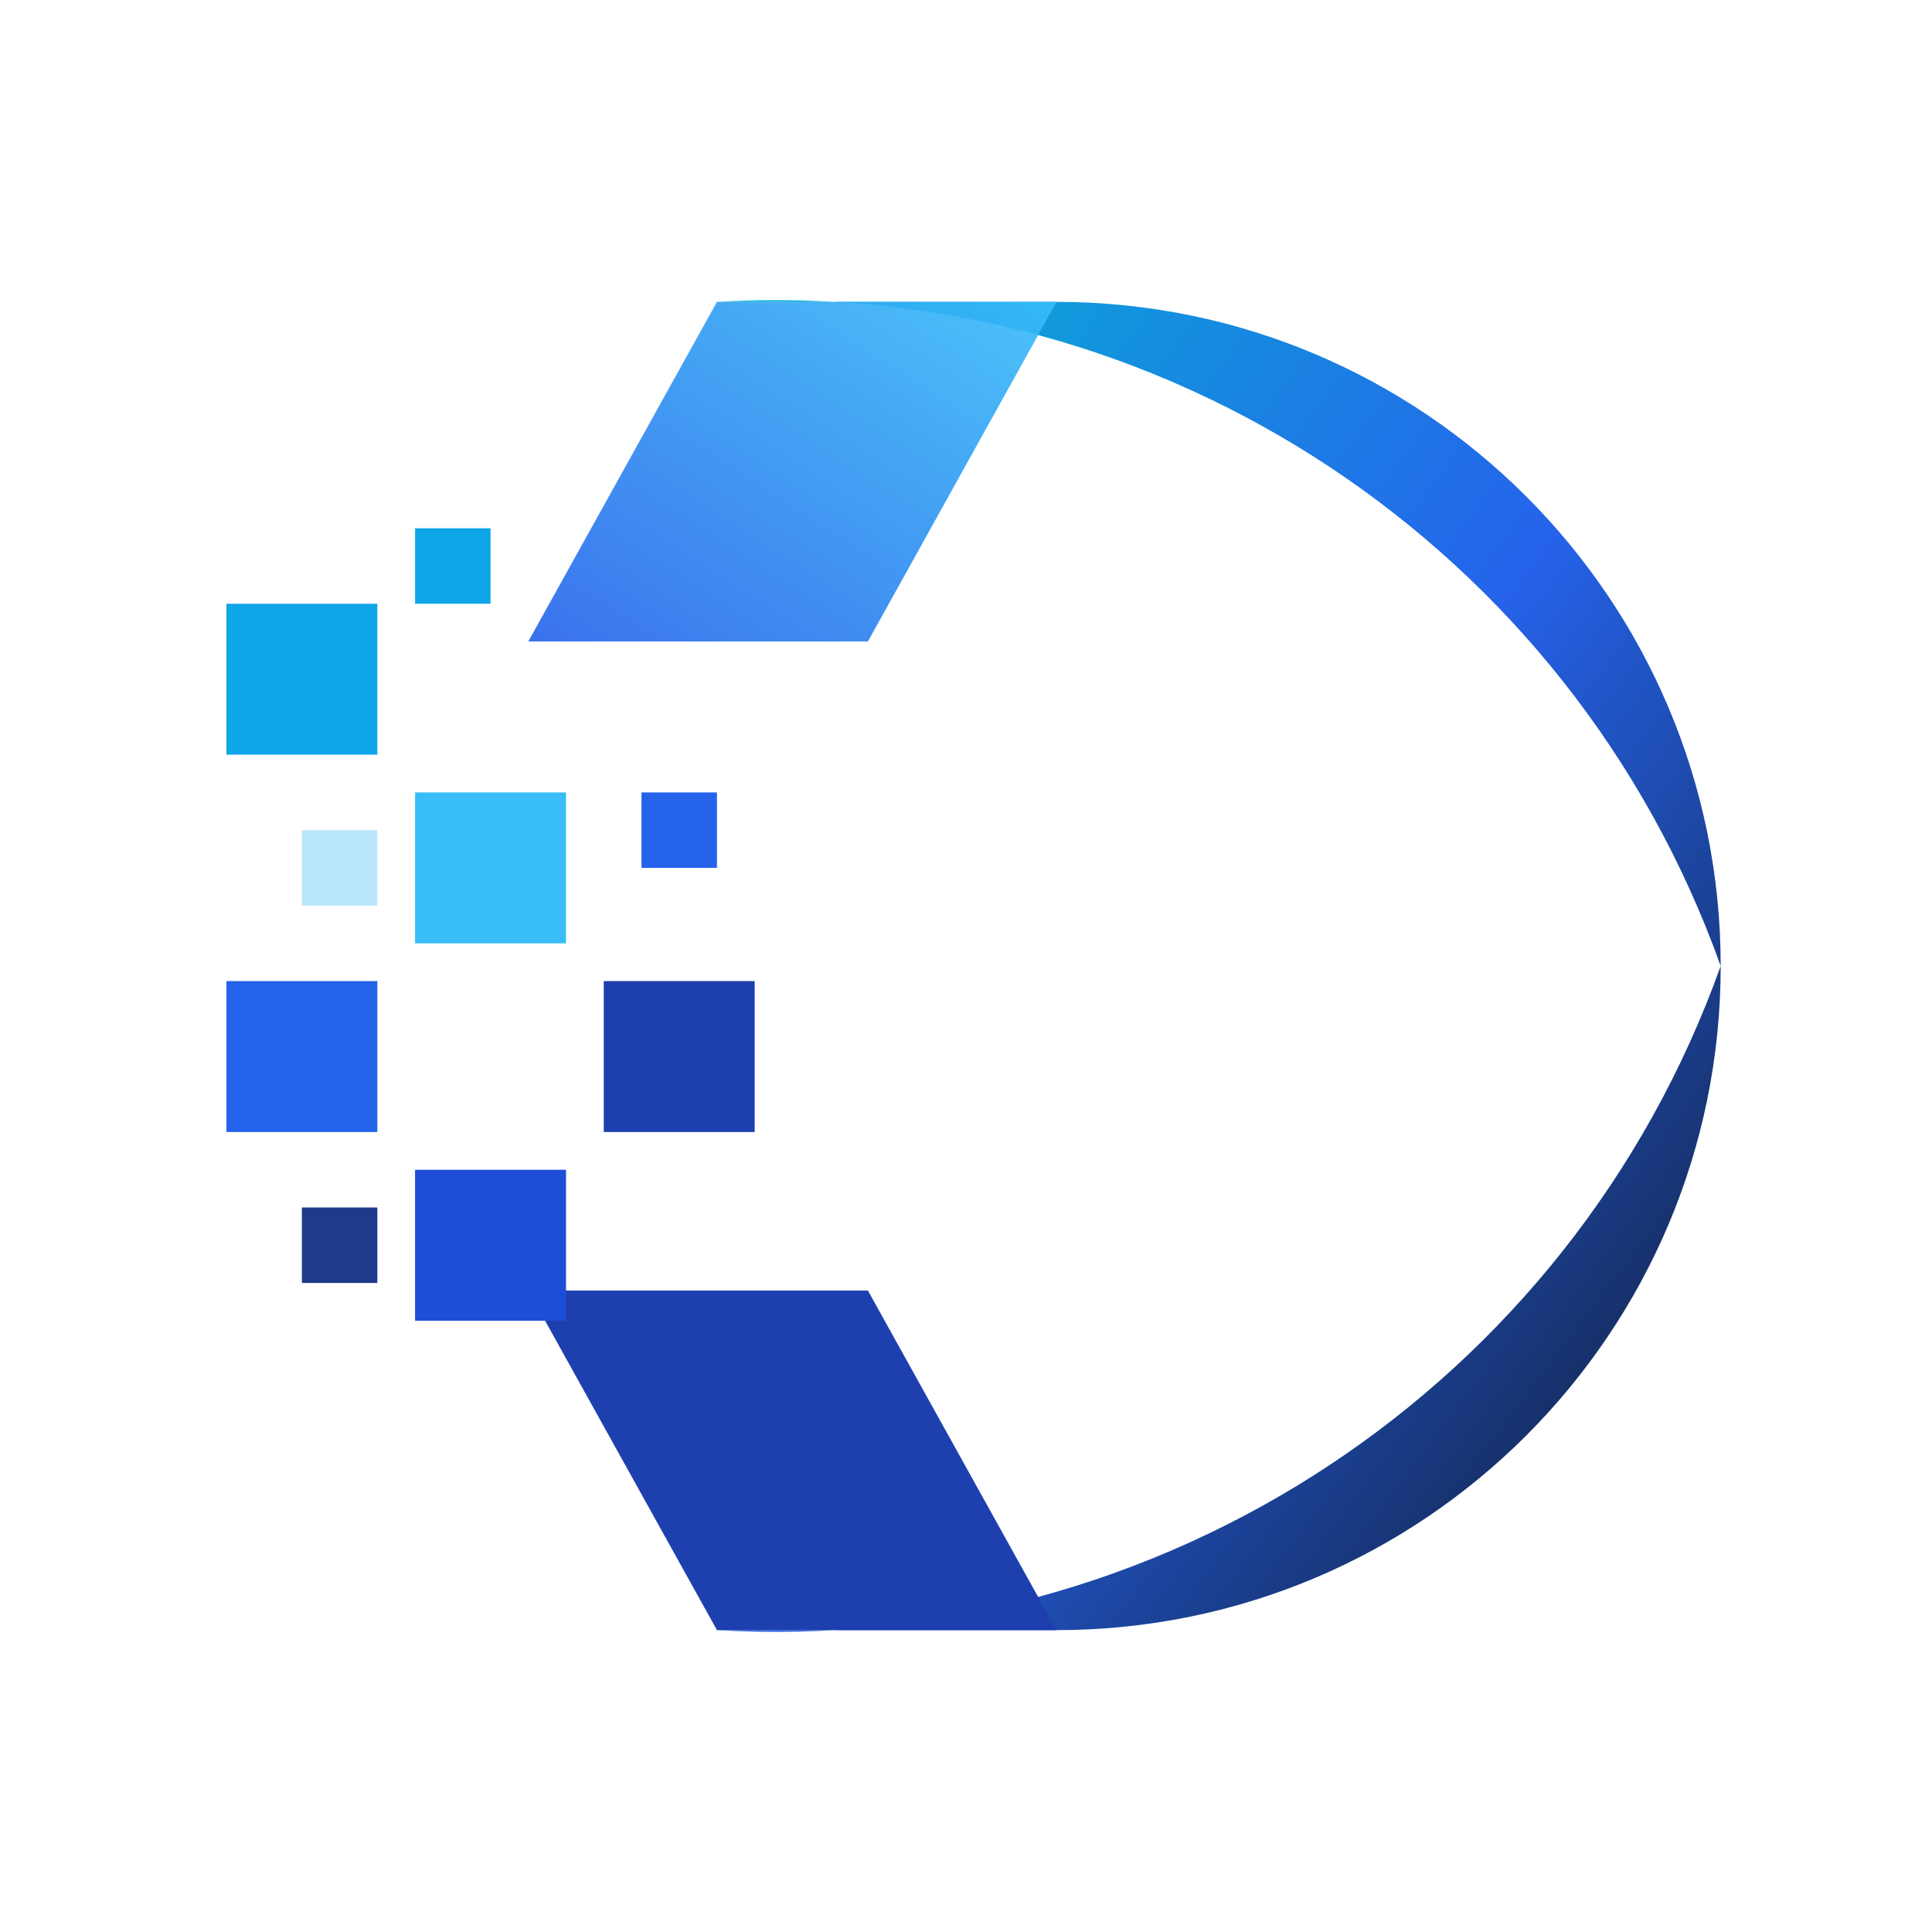
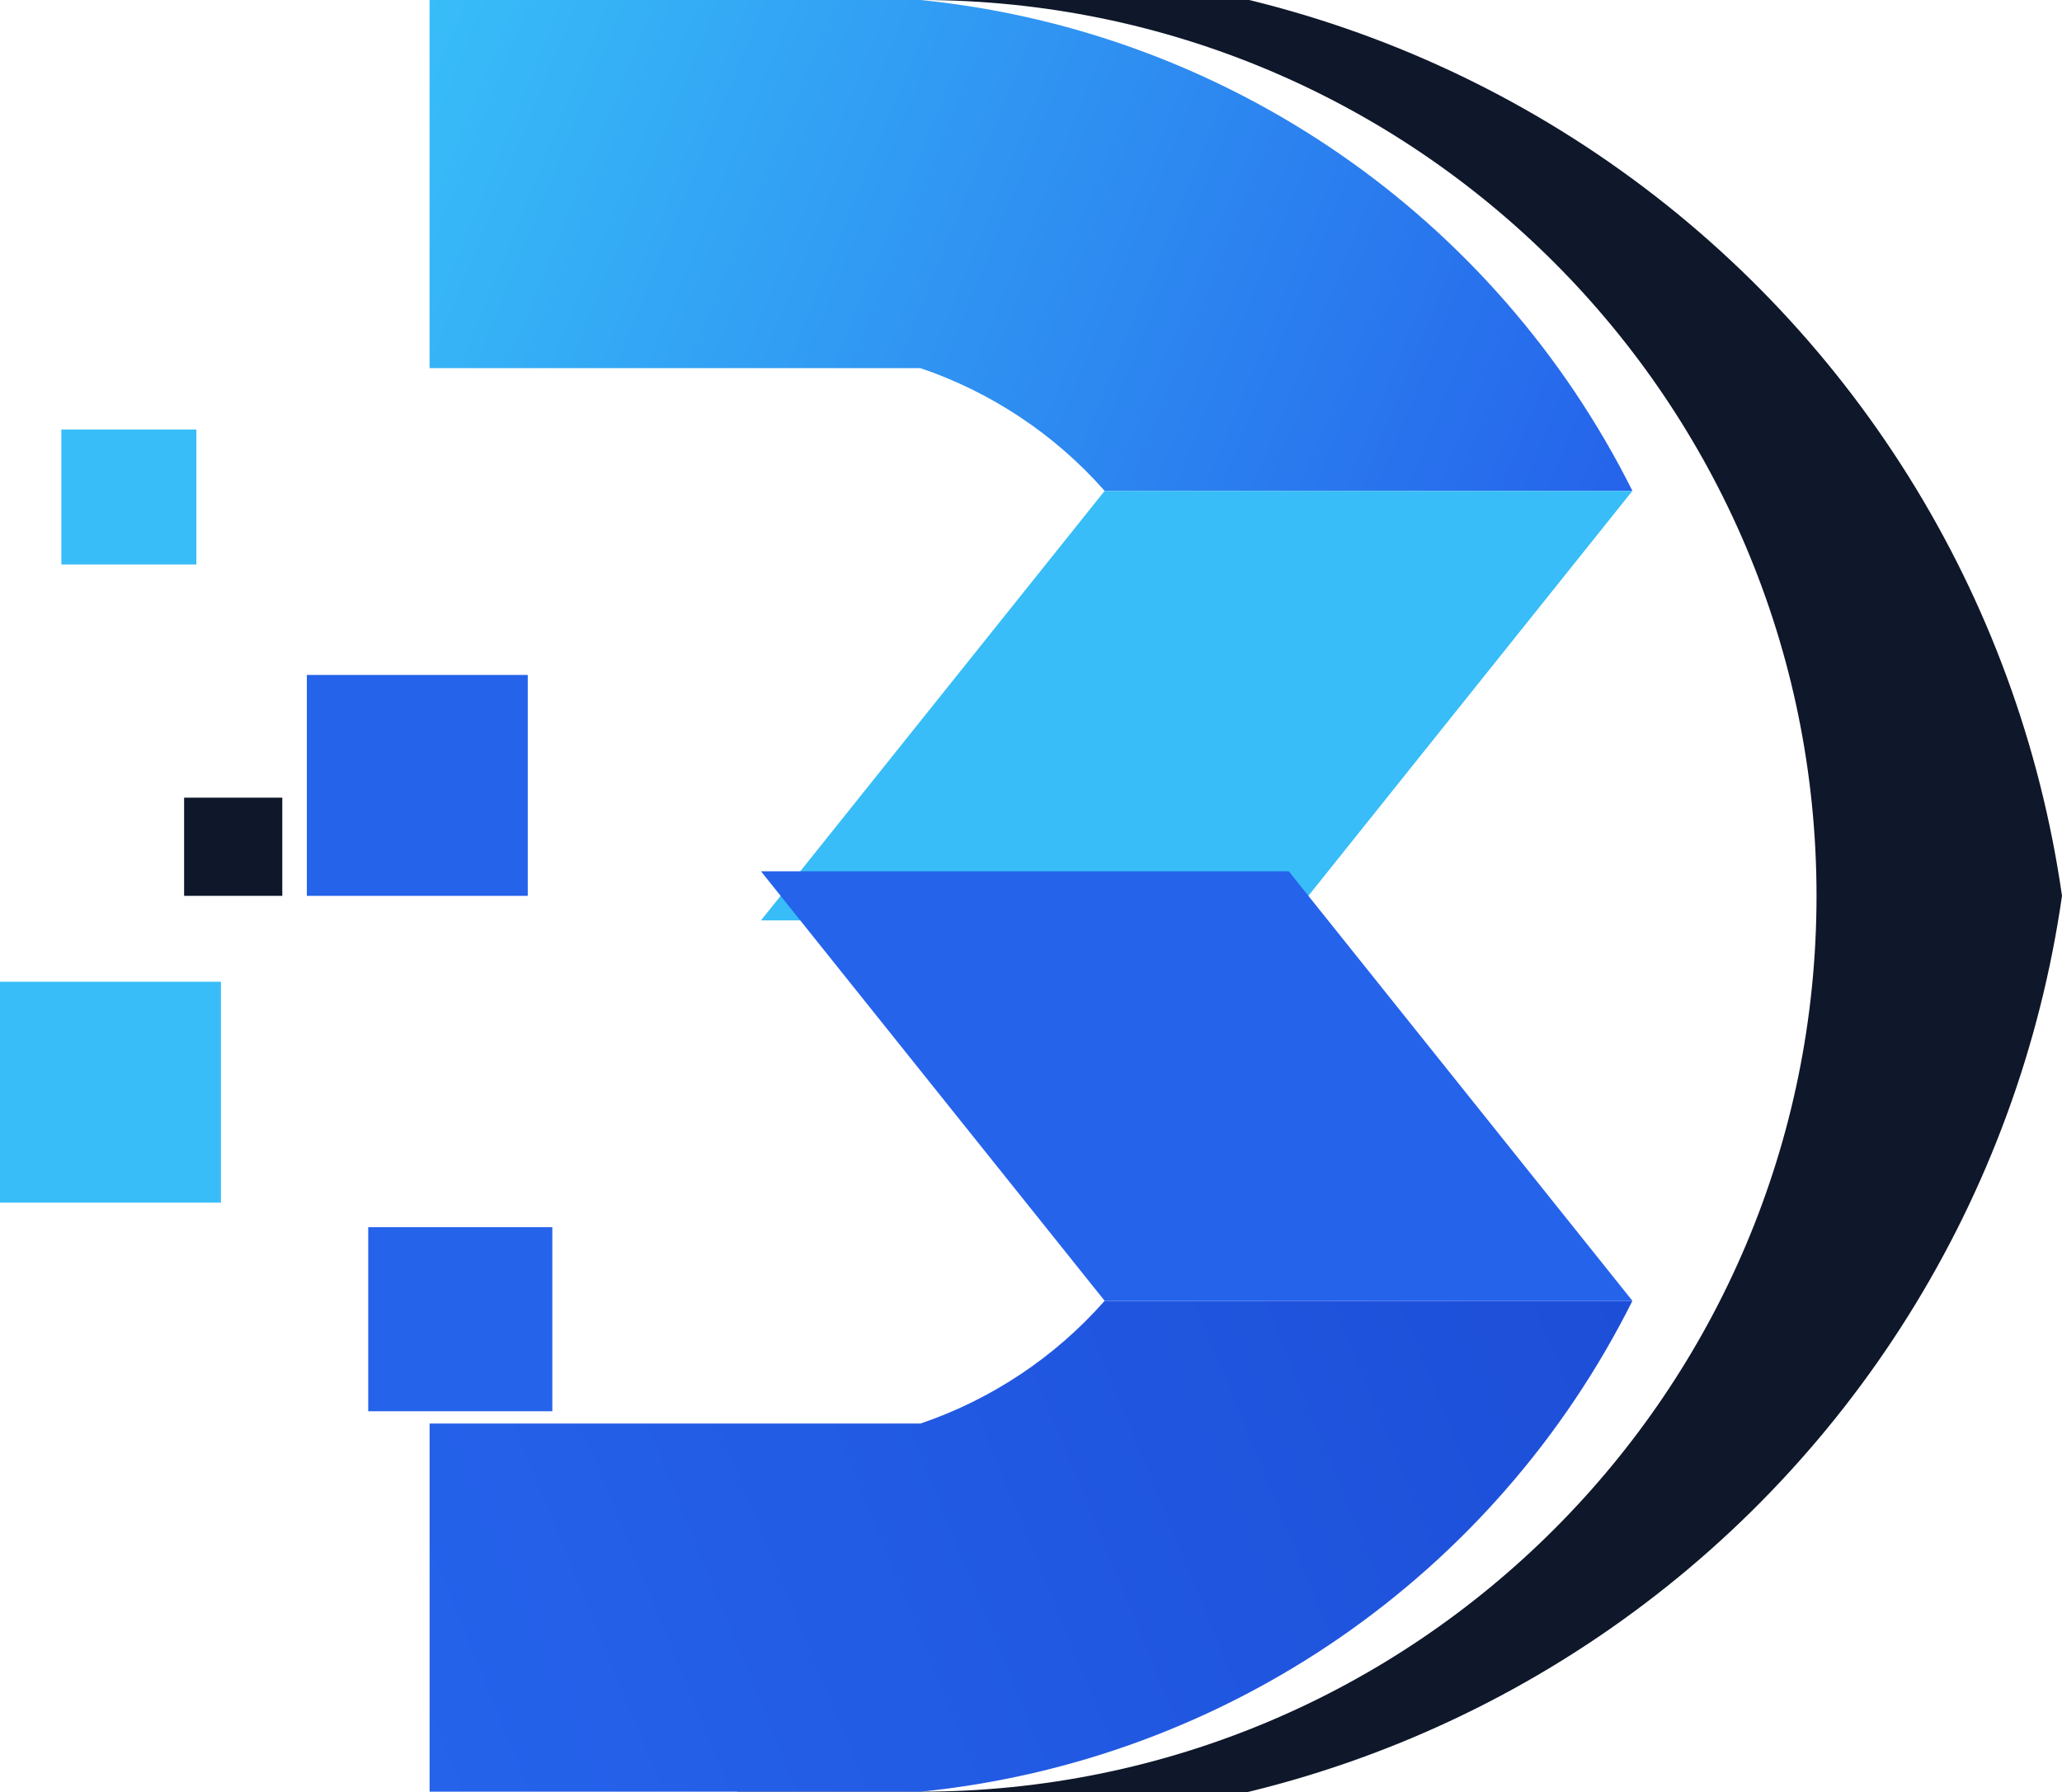
- <svg xmlns="http://www.w3.org/2000/svg" viewBox="0 0 512 512">
+ <svg xmlns="http://www.w3.org/2000/svg" viewBox="80 110 336 292">
  <defs>
-     <linearGradient id="blue-grad" x1="0%" y1="0%" x2="100%" y2="100%">
-       <stop offset="0%" stop-color="#06b6d4" />
-       <stop offset="50%" stop-color="#2563eb" />
-       <stop offset="100%" stop-color="#0f172a" />
+     <linearGradient id="gradTop" x1="150" y1="110" x2="346" y2="190" gradientUnits="userSpaceOnUse">
+       <stop offset="0%" stop-color="#38bdf8" />
+       <stop offset="100%" stop-color="#2563eb" />
    </linearGradient>
-     <linearGradient id="pixel-grad" x1="0%" y1="100%" x2="100%" y2="0%">
+     <linearGradient id="gradBottom" x1="150" y1="402" x2="346" y2="322" gradientUnits="userSpaceOnUse">
      <stop offset="0%" stop-color="#2563eb" />
-       <stop offset="100%" stop-color="#38bdf8" />
+       <stop offset="100%" stop-color="#1d4ed8" />
    </linearGradient>
  </defs>
-   <path d="M 280 80            A 176 176 0 0 1 280 432            L 190 432            A 266 266 0 0 0 456 256            A 266 266 0 0 0 190 80            Z" fill="url(#blue-grad)" />
-   <polygon points="190,80 280,80 230,170 140,170" fill="url(#pixel-grad)" opacity="0.9" />
-   <polygon points="190,432 280,432 230,342 140,342" fill="#1e40af" />
-   <rect x="60" y="160" width="40" height="40" fill="#0ea5e9" />
-   <rect x="110" y="210" width="40" height="40" fill="#38bdf8" />
-   <rect x="60" y="260" width="40" height="40" fill="#2563eb" />
-   <rect x="110" y="310" width="40" height="40" fill="#1d4ed8" />
-   <rect x="160" y="260" width="40" height="40" fill="#1e40af" />
-   <rect x="110" y="140" width="20" height="20" fill="#0ea5e9" />
-   <rect x="80" y="220" width="20" height="20" fill="#bae6fd" />
-   <rect x="170" y="210" width="20" height="20" fill="#2563eb" />
-   <rect x="80" y="320" width="20" height="20" fill="#1e3a8a" />
-   <rect x="160" y="350" width="20" height="20" fill="#1e40af" />
+   <path d="M 230 110 A 146 146 0 0 1 376 256 A 146 146 0 0 1 230 402 L 200 402 A 176 176 0 0 0 416 256 A 176 176 0 0 0 200 110 Z" fill="#0f172a" />
+   <path d="M 150 110 L 230 110 A 146 146 0 0 1 346 190 L 260 190 A 70 70 0 0 0 230 170 L 150 170 Z" fill="url(#gradTop)" />
+   <polygon points="346,190 290,260 204,260 260,190" fill="#38bdf8" />
+   <path d="M 150 402 L 230 402 A 146 146 0 0 0 346 322 L 260 322 A 70 70 0 0 1 230 342 L 150 342 Z" fill="url(#gradBottom)" />
+   <polygon points="346,322 290,252 204,252 260,322" fill="#2563eb" />
+   <rect x="130" y="220" width="36" height="36" fill="#2563eb" />
+   <rect x="80" y="270" width="36" height="36" fill="#38bdf8" />
+   <rect x="140" y="310" width="30" height="30" fill="#2563eb" />
+   <rect x="90" y="180" width="22" height="22" fill="#38bdf8" />
+   <rect x="110" y="240" width="16" height="16" fill="#0f172a" />
</svg>
